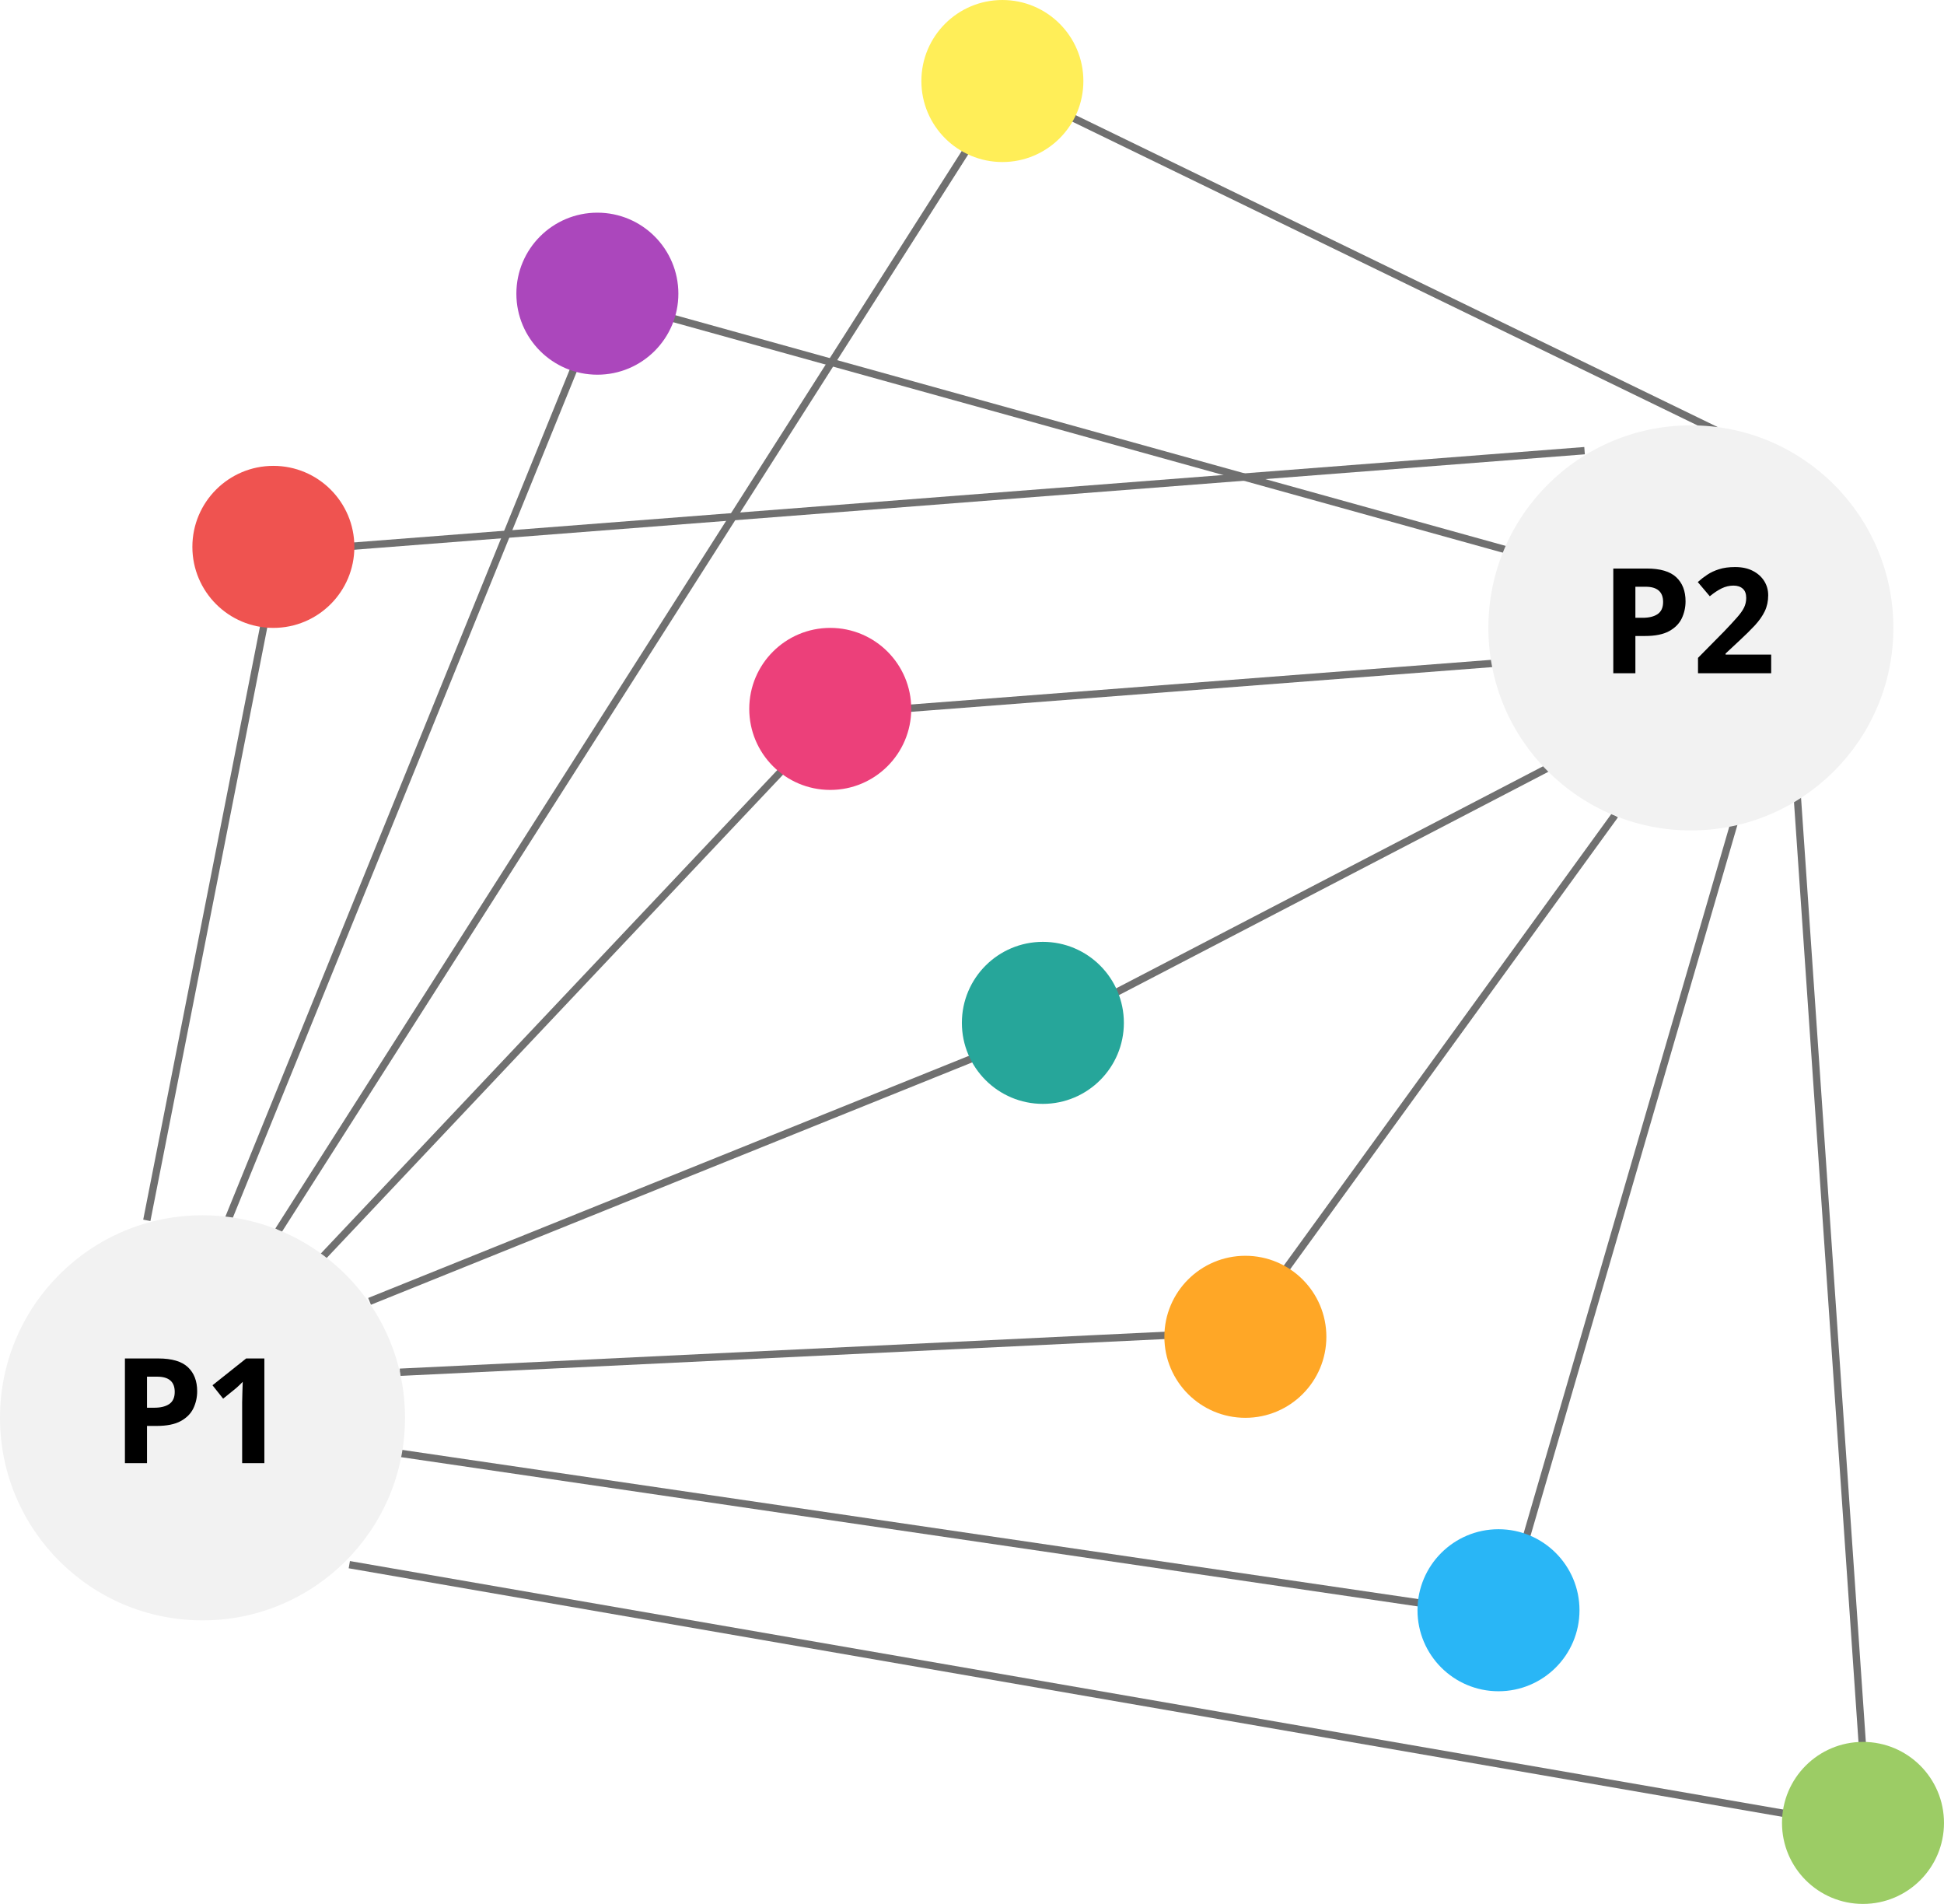
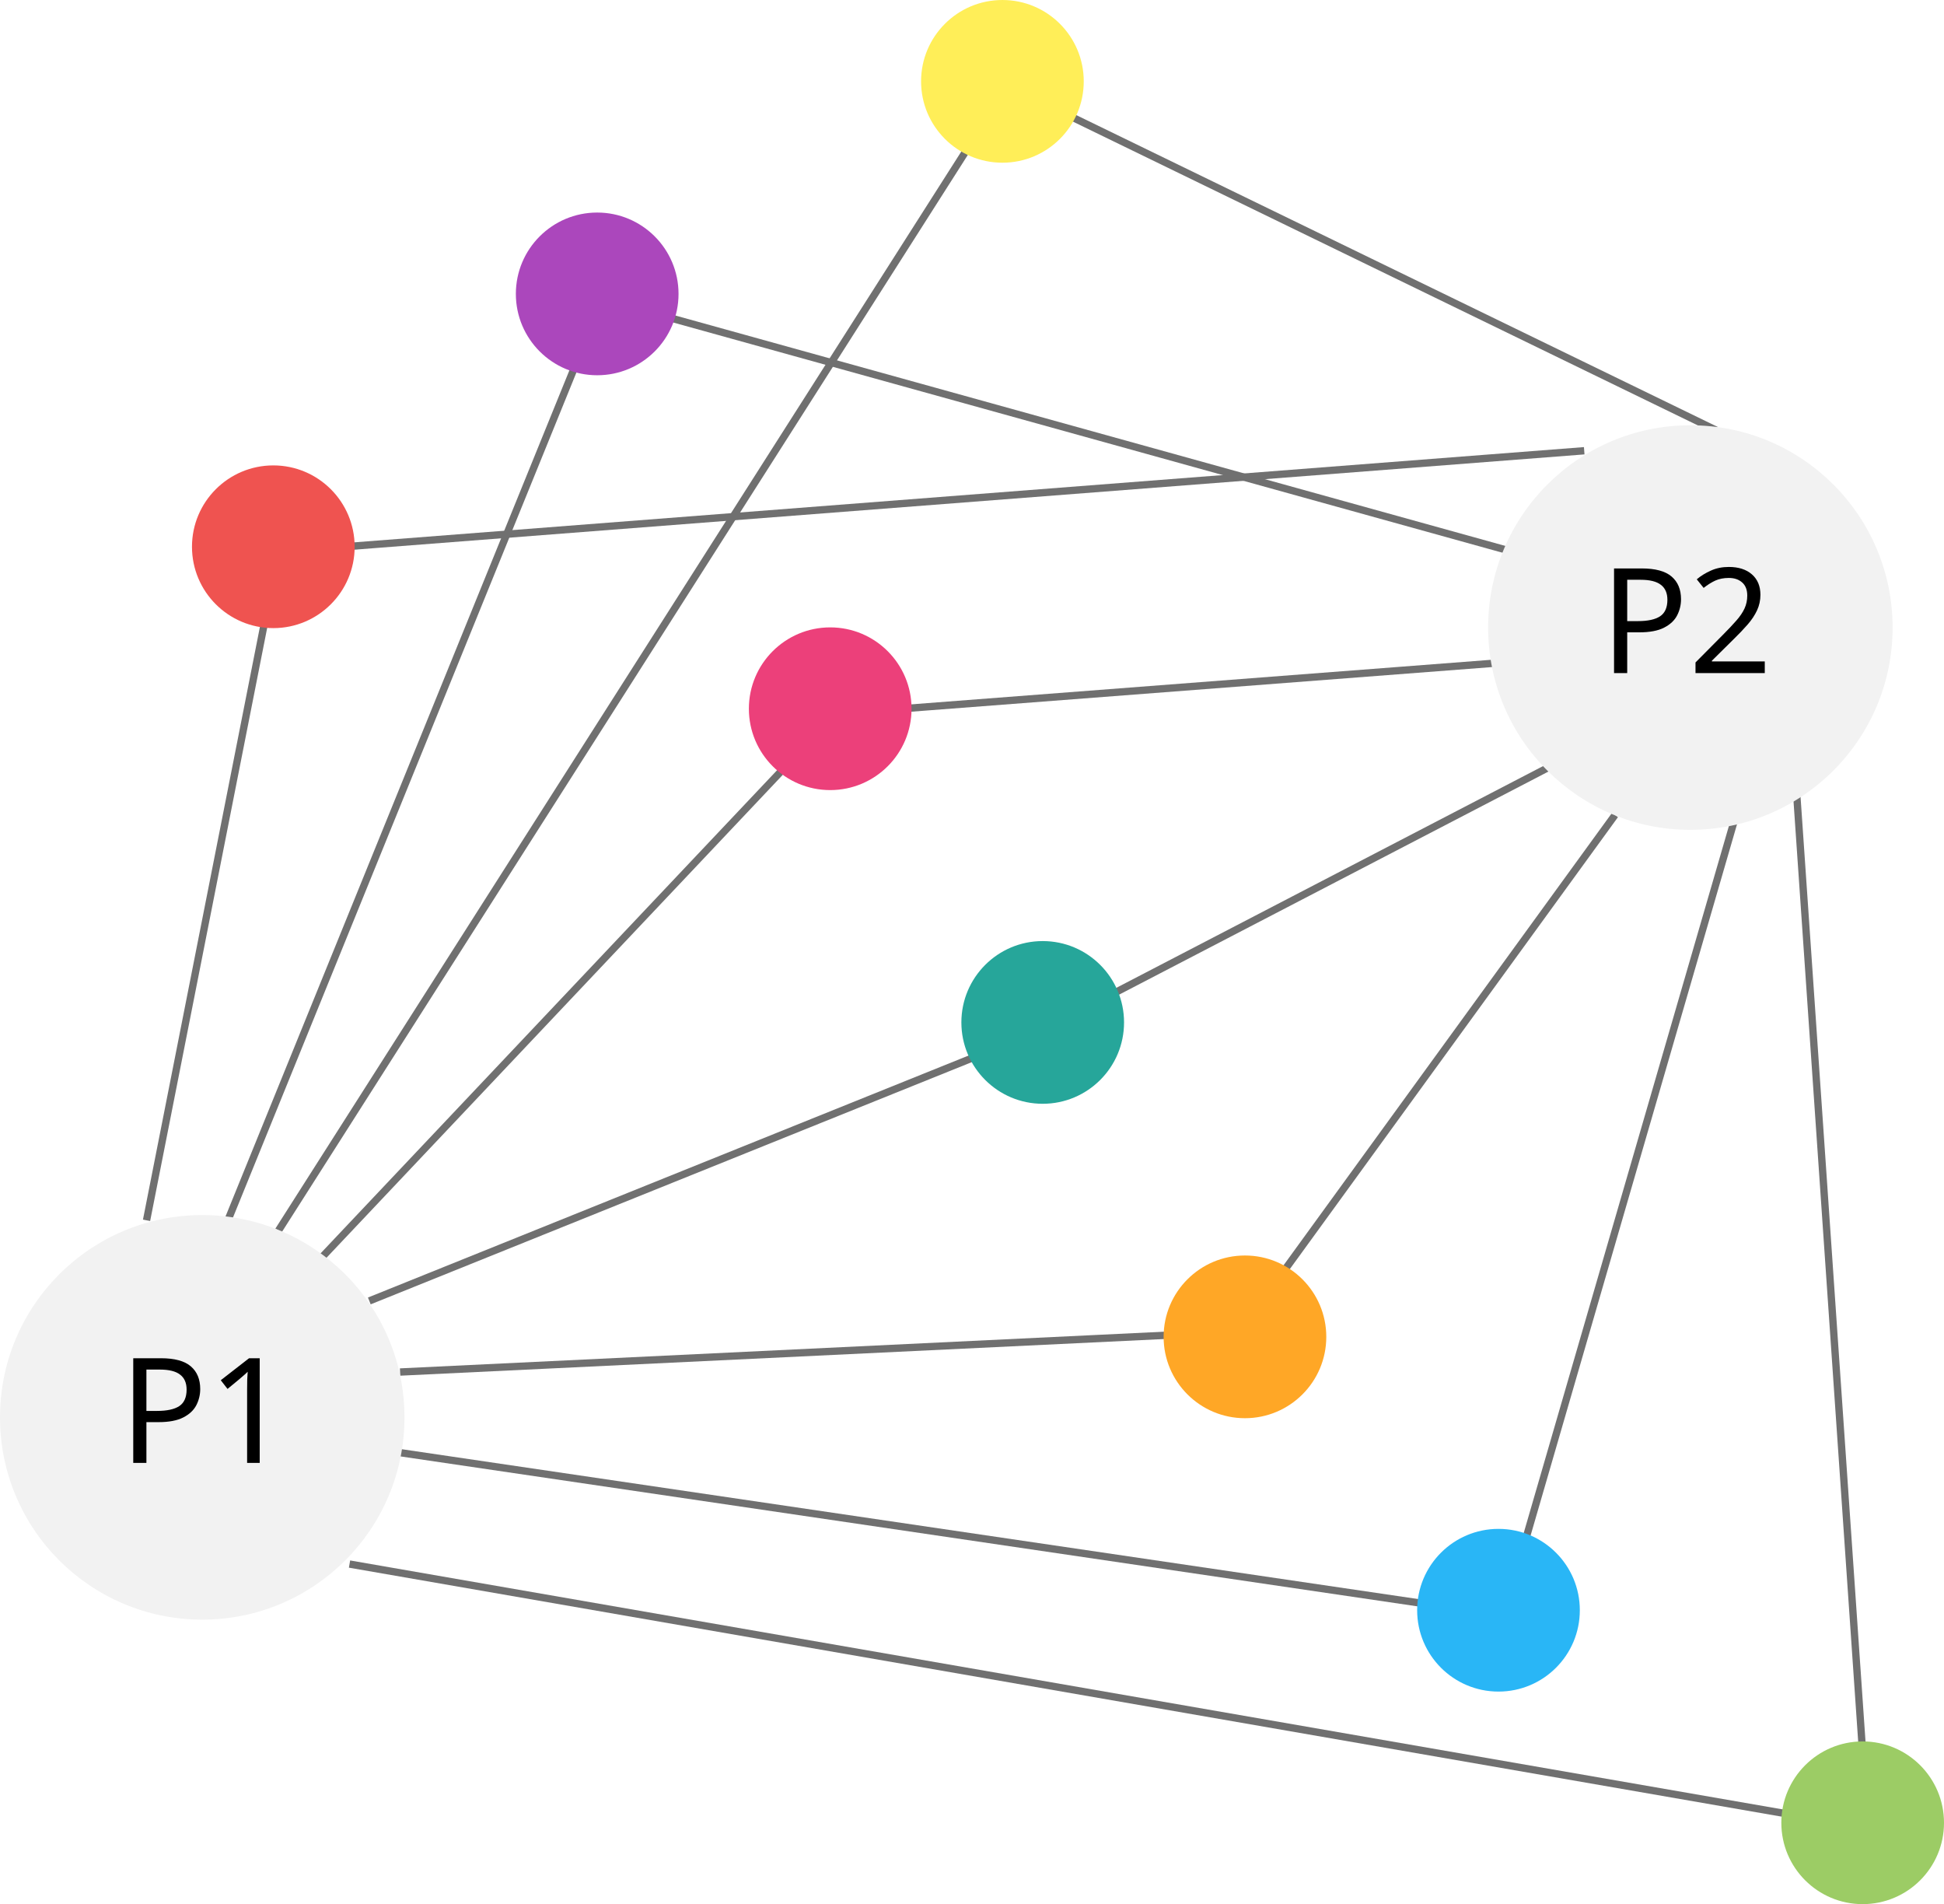
- <svg xmlns="http://www.w3.org/2000/svg" id="Group_82" data-name="Group 82" viewBox="0 0 265.255 259.729">
-   <defs>
-     <style>
-       .cls-1 {
-         fill: none;
-         stroke: #707070;
-       }
- 
-       .cls-2 {
-         fill: #ef5350;
-       }
- 
-       .cls-3 {
-         fill: #ab47bc;
-       }
- 
-       .cls-4 {
-         fill: #ffee58;
-       }
- 
-       .cls-5 {
-         fill: #26a69a;
-       }
- 
-       .cls-6 {
-         fill: #ffa726;
-       }
- 
-       .cls-7 {
-         fill: #ec407a;
-       }
- 
-       .cls-8 {
-         fill: #9ccc65;
-       }
- 
-       .cls-9 {
-         fill: #29b6f6;
-       }
- 
-       .cls-10 {
-         fill: #f2f2f2;
-       }
- 
-       .cls-11 {
-         font-size: 20px;
-         font-family: SourceSansPro-SemiBold, Source Sans Pro;
-         font-weight: 600;
-       }
-     </style>
-   </defs>
-   <line id="Connector" class="cls-1" x1="17.96" y2="91.181" transform="translate(20.032 75.294)" />
-   <line id="Connector-2" data-name="Connector" class="cls-1" x1="51.117" y2="125.72" transform="translate(31.085 40.755)" />
-   <line id="Connector-3" data-name="Connector" class="cls-1" x1="92.563" y2="37.301" transform="translate(50.426 140.226)" />
-   <line id="Connector-4" data-name="Connector" class="cls-1" x1="114.667" y2="5.526" transform="translate(54.571 181.672)" />
-   <line id="Connector-5" data-name="Connector" class="cls-1" x1="207.23" y1="35.92" transform="translate(47.663 213.447)" />
-   <line id="Connector-6" data-name="Connector" class="cls-1" x1="150.587" y1="22.105" transform="translate(54.571 198.25)" />
-   <line id="Connector-7" data-name="Connector" class="cls-1" y1="35.92" x2="69.077" transform="translate(142.989 104.306)" />
-   <line id="Connector-8" data-name="Connector" class="cls-1" x2="96.707" y2="46.972" transform="translate(137.463 11.743)" />
-   <line id="Connector-9" data-name="Connector" class="cls-1" y1="6.908" x2="89.8" transform="translate(113.977 90.491)" />
-   <line id="Connector-10" data-name="Connector" class="cls-1" y1="70.458" x2="51.117" transform="translate(169.238 111.214)" />
-   <line id="Connector-11" data-name="Connector" class="cls-1" y1="109.141" x2="31.775" transform="translate(205.158 111.214)" />
-   <line id="Connector-12" data-name="Connector" class="cls-1" x2="124.338" y2="34.538" transform="translate(82.201 40.755)" />
-   <line id="Connector-13" data-name="Connector" class="cls-1" x1="99.47" y2="156.113" transform="translate(37.992 11.743)" />
-   <line id="Connector-14" data-name="Connector" class="cls-1" x1="70.458" y2="74.603" transform="translate(43.518 97.398)" />
-   <line id="Connector-15" data-name="Connector" class="cls-1" x1="9.671" y1="140.917" transform="translate(245.222 108.45)" />
-   <line id="Connector-16" data-name="Connector" class="cls-1" y1="13.815" x2="178.218" transform="translate(37.992 61.478)" />
-   <circle id="Node" class="cls-2" cx="11.052" cy="11.052" r="11.052" transform="translate(26.249 63.551)" />
-   <circle id="Node-2" data-name="Node" class="cls-3" cx="11.052" cy="11.052" r="11.052" transform="translate(70.458 29.012)" />
-   <circle id="Node-3" data-name="Node" class="cls-4" cx="11.052" cy="11.052" r="11.052" transform="translate(125.72 0)" />
-   <circle id="Node-4" data-name="Node" class="cls-5" cx="11.052" cy="11.052" r="11.052" transform="translate(131.246 128.483)" />
-   <circle id="Node-5" data-name="Node" class="cls-6" cx="11.052" cy="11.052" r="11.052" transform="translate(158.876 171.31)" />
-   <circle id="Node-6" data-name="Node" class="cls-7" cx="11.052" cy="11.052" r="11.052" transform="translate(102.234 85.655)" />
-   <circle id="Node-7" data-name="Node" class="cls-8" cx="11.052" cy="11.052" r="11.052" transform="translate(243.15 237.624)" />
-   <circle id="Node-8" data-name="Node" class="cls-9" cx="11.052" cy="11.052" r="11.052" transform="translate(193.415 208.612)" />
-   <g id="Main_Node" data-name="Main Node" transform="translate(0 165.784)">
-     <circle id="BG" class="cls-10" cx="27.631" cy="27.631" r="27.631" />
-     <text id="P1" class="cls-11" transform="translate(26.197 33.815)">
-       <tspan x="-10.95" y="0">P1</tspan>
-     </text>
+ <svg xmlns="http://www.w3.org/2000/svg" version="1.1" id="Group_82" x="0px" y="0px" viewBox="0 0 265.3 259.7" style="enable-background:new 0 0 265.3 259.7;" xml:space="preserve">
+   <style type="text/css">
+ 	.st0{fill:none;stroke:#707070;}
+ 	.st1{fill:#EF5350;}
+ 	.st2{fill:#AB47BC;}
+ 	.st3{fill:#FFEE58;}
+ 	.st4{fill:#26A69A;}
+ 	.st5{fill:#FFA726;}
+ 	.st6{fill:#EC407A;}
+ 	.st7{fill:#9CCC65;}
+ 	.st8{fill:#29B6F6;}
+ 	.st9{fill:#F2F2F2;}
+ 	.st10{font-family:'FjallaOne-Regular';}
+ 	.st11{font-size:20px;}
+ </style>
+   <line id="Connector" class="st0" x1="38" y1="75.3" x2="20" y2="166.5" />
+   <line id="Connector-2" class="st0" x1="82.2" y1="40.8" x2="31.1" y2="166.5" />
+   <line id="Connector-3" class="st0" x1="143" y1="140.2" x2="50.4" y2="177.5" />
+   <line id="Connector-4" class="st0" x1="169.2" y1="181.7" x2="54.6" y2="187.2" />
+   <line id="Connector-5" class="st0" x1="254.9" y1="249.4" x2="47.7" y2="213.4" />
+   <line id="Connector-6" class="st0" x1="205.2" y1="220.4" x2="54.6" y2="198.2" />
+   <line id="Connector-7" class="st0" x1="143" y1="140.2" x2="212.1" y2="104.3" />
+   <line id="Connector-8" class="st0" x1="137.5" y1="11.7" x2="234.2" y2="58.7" />
+   <line id="Connector-9" class="st0" x1="114" y1="97.4" x2="203.8" y2="90.5" />
+   <line id="Connector-10" class="st0" x1="169.2" y1="181.7" x2="220.4" y2="111.2" />
+   <line id="Connector-11" class="st0" x1="205.2" y1="220.4" x2="236.9" y2="111.2" />
+   <line id="Connector-12" class="st0" x1="82.2" y1="40.8" x2="206.5" y2="75.3" />
+   <line id="Connector-13" class="st0" x1="137.5" y1="11.7" x2="38" y2="167.9" />
+   <line id="Connector-14" class="st0" x1="114" y1="97.4" x2="43.5" y2="172" />
+   <line id="Connector-15" class="st0" x1="254.9" y1="249.4" x2="245.2" y2="108.4" />
+   <line id="Connector-16" class="st0" x1="38" y1="75.3" x2="216.2" y2="61.5" />
+   <circle id="Node" class="st1" cx="37.3" cy="74.6" r="11.1" />
+   <circle id="Node-2" class="st2" cx="81.5" cy="40.1" r="11.1" />
+   <circle id="Node-3" class="st3" cx="136.8" cy="11.1" r="11.1" />
+   <circle id="Node-4" class="st4" cx="142.3" cy="139.5" r="11.1" />
+   <circle id="Node-5" class="st5" cx="169.9" cy="182.4" r="11.1" />
+   <circle id="Node-6" class="st6" cx="113.3" cy="96.7" r="11.1" />
+   <circle id="Node-7" class="st7" cx="254.2" cy="248.7" r="11.1" />
+   <circle id="Node-8" class="st8" cx="204.5" cy="219.7" r="11.1" />
+   <g id="Main_Node" transform="translate(0 165.784)">
+     <circle id="BG" class="st9" cx="27.6" cy="27.6" r="27.6" />
+     <text transform="matrix(1 0 0 1 16.247 33.815)" class="st10 st11">P1</text>
  </g>
-   <g id="Main_Node-2" data-name="Main Node" transform="translate(203.086 58.024)">
-     <circle id="BG-2" data-name="BG" class="cls-10" cx="27.631" cy="27.631" r="27.631" />
-     <text id="P2" class="cls-11" transform="translate(26.197 33.815)">
-       <tspan x="-10.95" y="0">P2</tspan>
-     </text>
+   <g id="Main_Node-2" transform="translate(203.086 58.024)">
+     <circle id="BG-2" class="st9" cx="27.6" cy="27.6" r="27.6" />
+     <text transform="matrix(1 0 0 1 15.247 33.815)" class="st10 st11">P2</text>
  </g>
</svg>
